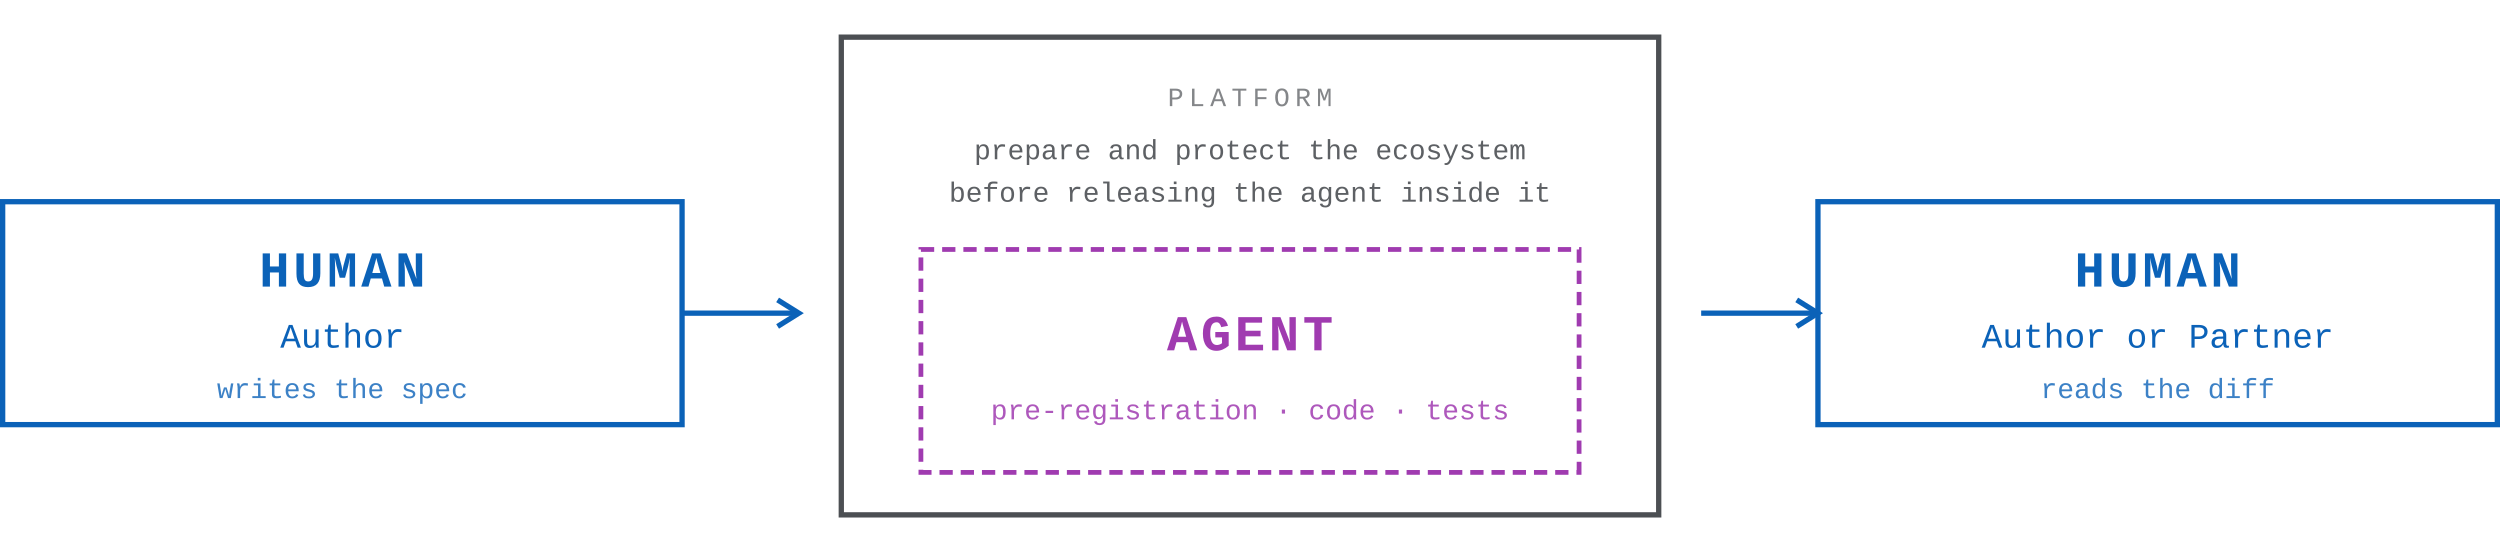
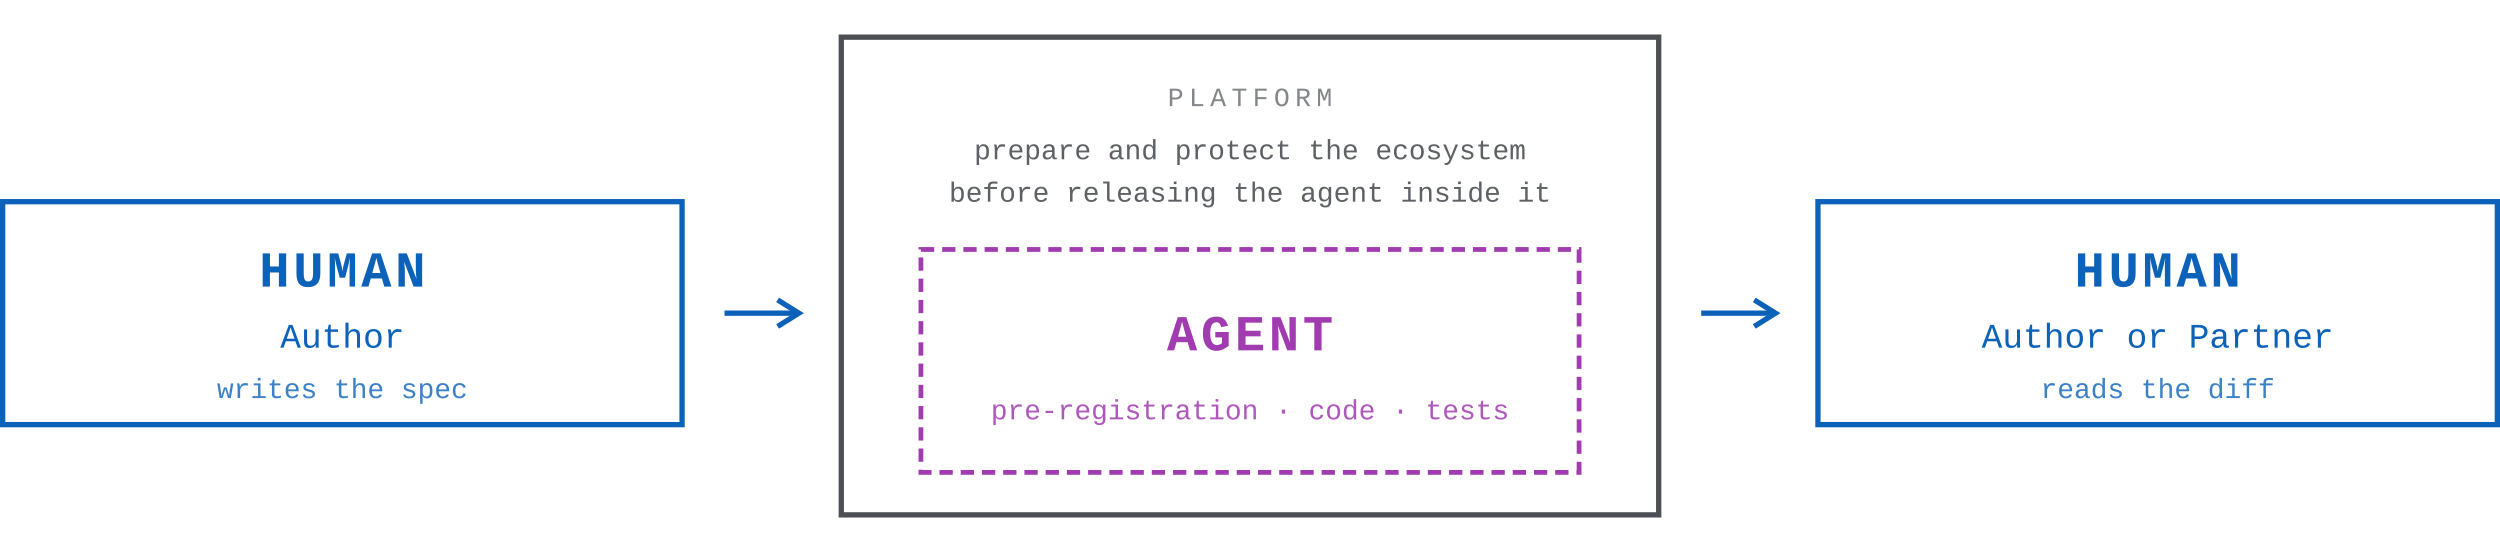
<svg xmlns="http://www.w3.org/2000/svg" viewBox="0 0 942 208" width="942" height="208" role="img" aria-label="A human writes the spec, the agent runs inside an enclosure built by the Platform, a human reads the diff" font-family="&quot;SFMono-Regular&quot;,Menlo,Consolas,&quot;Liberation Mono&quot;,monospace">
  <rect x="317" y="14" width="308" height="180" fill="none" stroke="#1f2328" stroke-width="2" opacity=".8" />
  <text x="471" y="40" text-anchor="middle" font-size="10" letter-spacing="2" fill="#1f2328" opacity=".55">PLATFORM</text>
  <text x="471" y="60" text-anchor="middle" font-size="10.5" fill="#1f2328" opacity=".72">prepare and protect the ecosystem</text>
  <text x="471" y="76" text-anchor="middle" font-size="10.5" fill="#1f2328" opacity=".72">before releasing the agent inside it</text>
  <rect x="347" y="94" width="248" height="84" fill="none" stroke="#A03BB0" stroke-width="1.8" stroke-dasharray="5 3" />
  <text x="471" y="132" text-anchor="middle" font-size="19" font-weight="600" letter-spacing="1.4" fill="#A03BB0">AGENT</text>
  <text x="471" y="158" text-anchor="middle" font-size="10.5" fill="#A03BB0" opacity=".85">pre-registration · code · tests</text>
  <g fill="none" stroke="#0B62B8" stroke-width="2">
    <rect x="1" y="76" width="256" height="84" />
    <rect x="685" y="76" width="256" height="84" />
-     <path d="M257 118h44M641 118h44" />
-     <path d="M293 113l8 5-8 5M677 113l8 5-8 5" />
+     <path d="M273 118h28M641 118h28" />
+     <path d="M293 113l8 5-8 5M661 113l8 5-8 5" />
  </g>
  <text x="129" y="108" text-anchor="middle" font-size="19" font-weight="600" letter-spacing="1.4" fill="#0B62B8">HUMAN</text>
  <text x="129" y="131" text-anchor="middle" font-size="13" fill="#0B62B8">Author</text>
  <text x="129" y="150" text-anchor="middle" font-size="10.5" fill="#0B62B8" opacity=".8">writes the spec</text>
  <text x="813" y="108" text-anchor="middle" font-size="19" font-weight="600" letter-spacing="1.4" fill="#0B62B8">HUMAN</text>
  <text x="813" y="131" text-anchor="middle" font-size="13" fill="#0B62B8">Author or Partner</text>
  <text x="813" y="150" text-anchor="middle" font-size="10.5" fill="#0B62B8" opacity=".8">reads the diff</text>
</svg>
